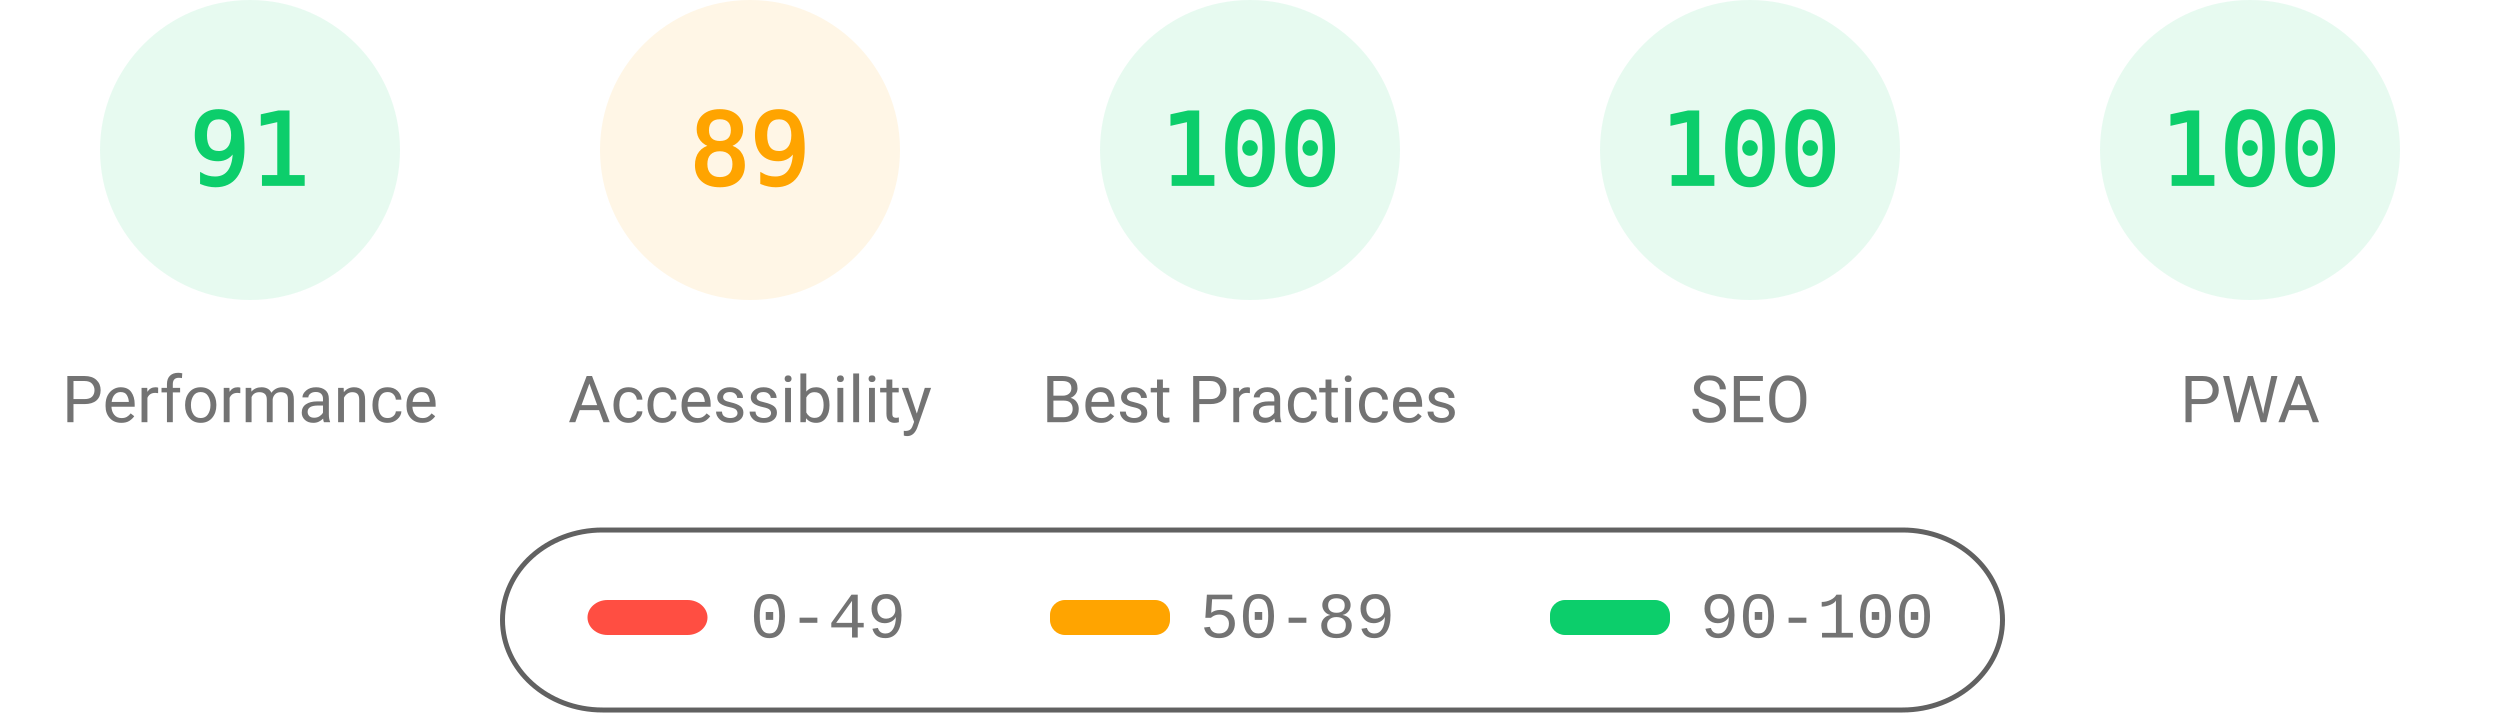
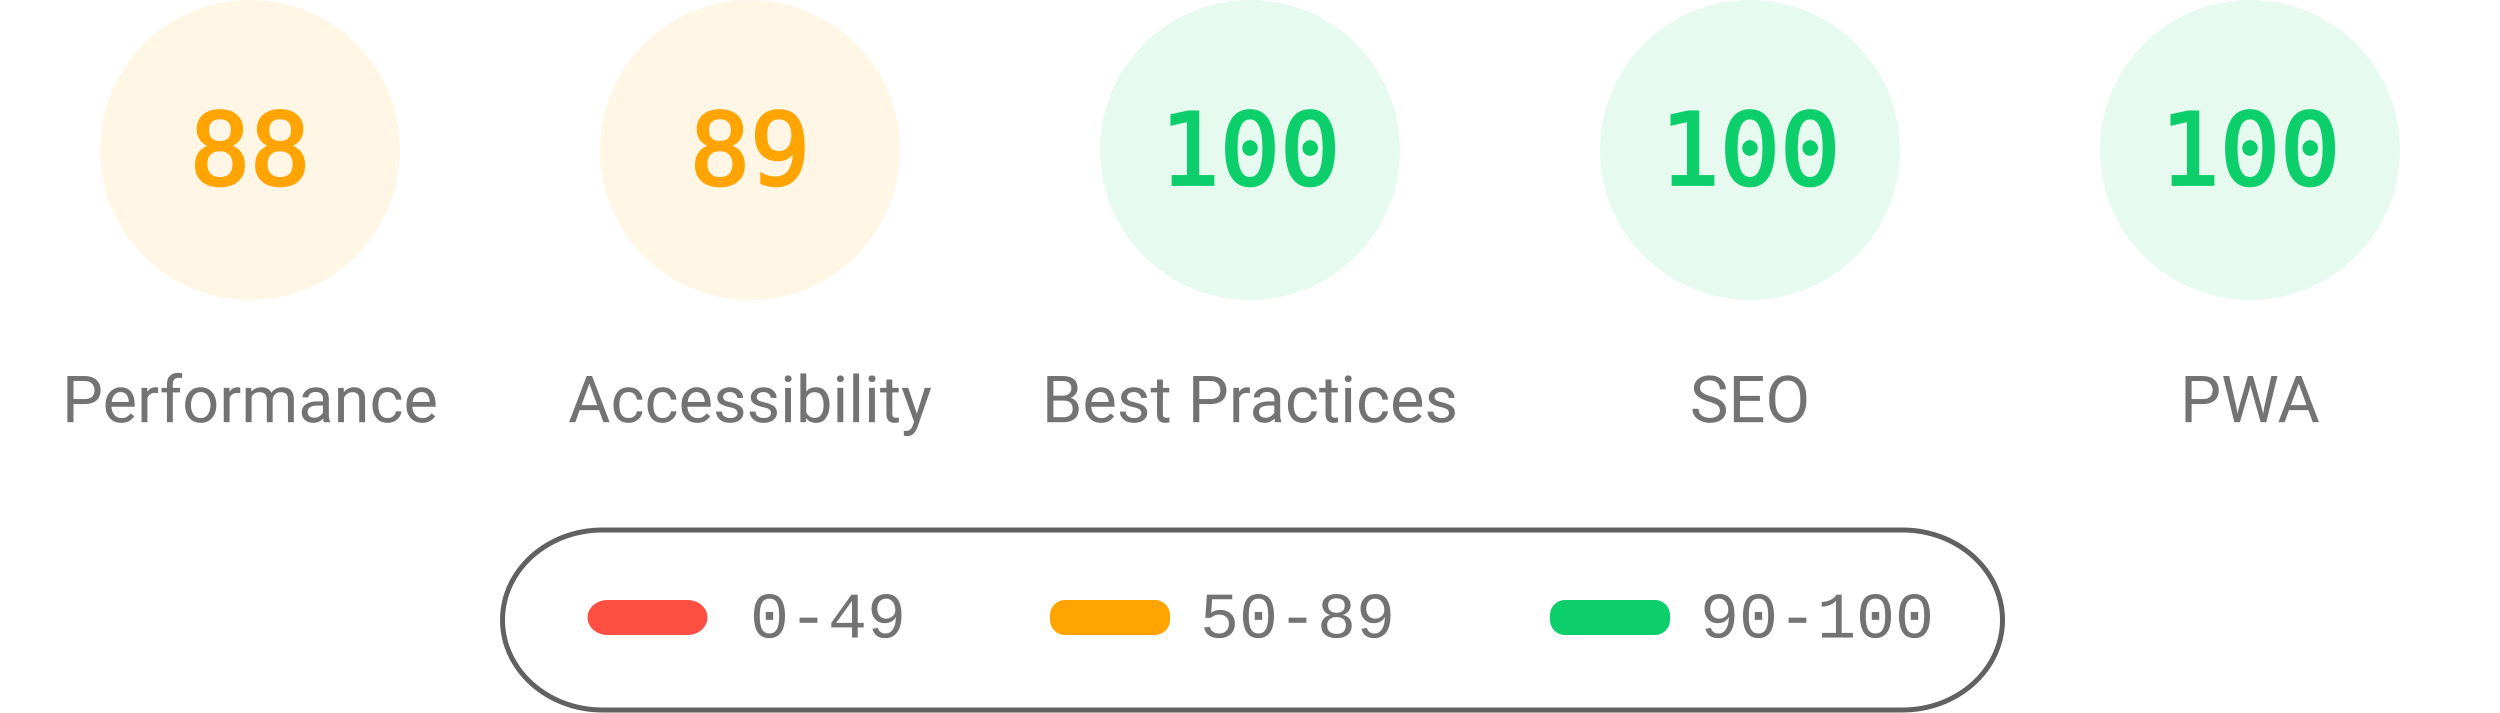
<svg xmlns="http://www.w3.org/2000/svg" fill="none" width="1000" height="285">
  <style>.gauge-base{opacity:.1}.gauge-arc{fill:none;animation-delay:250ms;stroke-linecap:round;transform:rotate(-90deg);transform-origin:100px 60px;animation:load-gauge 1s ease forwards}.guage-text{font-size:40px;font-family:monospace;text-align:center}.guage-red{color:#ff4e42;fill:#ff4e42;stroke:#ff4e42}.guage-orange{color:#ffa400;fill:#ffa400;stroke:#ffa400}.guage-green{color:#0cce6b;fill:#0cce6b;stroke:#0cce6b}.guage-undefined{color:#5c5c5c;fill:#5c5c5c;stroke:#5c5c5c}.guage-title{color:#737373;fill:#737373;stroke:none;font-size:26px;line-height:26px;font-family:Roboto,Halvetica,Arial,sans-serif}@keyframes load-gauge{from{stroke-dasharray:0 352.858}}</style>
-   <svg class="guage-div guage-perf guage-green" viewBox="0 0 200 200" width="200" height="200">
+   <svg class="guage-div guage-perf guage-orange" viewBox="0 0 200 200" width="200" height="200">
    <circle class="gauge-base" r="56" cx="100" cy="60" stroke-width="8" />
-     <circle class="gauge-arc guage-arc-1" r="56" cx="100" cy="60" stroke-width="8" style="stroke-dasharray:320.191,351.858" />
-     <text class="guage-text" x="100" y="60" alignment-baseline="central" dominant-baseline="central" text-anchor="middle">91</text>
+     <circle class="gauge-arc guage-arc-1" r="56" cx="100" cy="60" stroke-width="8" style="stroke-dasharray:309.635,351.858" />
+     <text class="guage-text" x="100" y="60" alignment-baseline="central" dominant-baseline="central" text-anchor="middle">88</text>
    <text class="guage-title" x="100" y="160" alignment-baseline="central" dominant-baseline="central" text-anchor="middle">Performance</text>
  </svg>
  <svg class="guage-div guage-acc guage-orange" viewBox="0 0 200 200" width="200" height="200" x="200">
    <circle class="gauge-base" r="56" cx="100" cy="60" stroke-width="8" />
    <circle class="gauge-arc guage-arc-2" r="56" cx="100" cy="60" stroke-width="8" style="stroke-dasharray:313.154,351.858" />
    <text class="guage-text" x="100" y="60" alignment-baseline="central" dominant-baseline="central" text-anchor="middle">89</text>
    <text class="guage-title" x="100" y="160" alignment-baseline="central" dominant-baseline="central" text-anchor="middle">Accessibility</text>
  </svg>
  <svg class="guage-div guage-best guage-green" viewBox="0 0 200 200" width="200" height="200" x="400">
    <circle class="gauge-base" r="56" cx="100" cy="60" stroke-width="8" />
    <circle class="gauge-arc guage-arc-3" r="56" cx="100" cy="60" stroke-width="8" style="stroke-dasharray:351.858,351.858" />
    <text class="guage-text" x="100" y="60" alignment-baseline="central" dominant-baseline="central" text-anchor="middle">100</text>
    <text class="guage-title" x="100" y="160" alignment-baseline="central" dominant-baseline="central" text-anchor="middle">Best Practices</text>
  </svg>
  <svg class="guage-div guage-seo guage-green" viewBox="0 0 200 200" width="200" height="200" x="600">
    <circle class="gauge-base" r="56" cx="100" cy="60" stroke-width="8" />
    <circle class="gauge-arc guage-arc-4" r="56" cx="100" cy="60" stroke-width="8" style="stroke-dasharray:351.858,351.858" />
    <text class="guage-text" x="100" y="60" alignment-baseline="central" dominant-baseline="central" text-anchor="middle">100</text>
    <text class="guage-title" x="100" y="160" alignment-baseline="central" dominant-baseline="central" text-anchor="middle">SEO</text>
  </svg>
  <svg class="guage-div guage-pwa guage-green" viewBox="0 0 200 200" width="200" height="200" x="800">
    <circle class="gauge-base" r="56" cx="100" cy="60" stroke-width="8" />
    <circle class="gauge-arc guage-arc-4" r="56" cx="100" cy="60" stroke-width="8" style="stroke-dasharray:351.858,351.858" />
    <text class="guage-text" x="100" y="60" alignment-baseline="central" dominant-baseline="central" text-anchor="middle">100</text>
    <text class="guage-title" x="100" y="160" alignment-baseline="central" dominant-baseline="central" text-anchor="middle">PWA</text>
  </svg>
  <svg width="604" height="76" x="200" y="210">
    <path fill="none" id="canvas_background" d="M-1-1h604v80H-1z" />
    <rect fill-opacity="0" stroke="#616161" stroke-width="2" rx="40" id="svg_2" height="72" width="600" y="2" x="1" fill="#000" />
    <rect stroke="#000" rx="8" id="svg_3" height="14" width="48" y="30" x="35" stroke-opacity="null" stroke-width="0" fill="#ff4e42" />
    <rect stroke="#000" rx="6" id="svg_4" height="14" width="48" y="30" x="220" stroke-opacity="null" stroke-width="0" fill="#ffa400" />
    <rect stroke="#000" rx="6" id="svg_5" height="14" width="48" y="30" x="420" stroke-opacity="null" stroke-width="0" fill="#0cce6b" />
    <text xml:space="preserve" text-anchor="start" font-family="'Courier New', Courier, monospace" font-size="26" id="svg_6" y="45" x="100" stroke-opacity="null" stroke-width="0" stroke="#000" fill="#737373">0-49</text>
    <text xml:space="preserve" text-anchor="start" font-family="'Courier New', Courier, monospace" font-size="26" id="svg_7" y="45" x="280" stroke-opacity="null" stroke-width="0" stroke="#000" fill="#737373">50-89</text>
    <text xml:space="preserve" text-anchor="start" font-family="'Courier New', Courier, monospace" font-size="26" id="svg_8" y="45" x="480" stroke-opacity="null" stroke-width="0" stroke="#000" fill="#737373">90-100</text>
  </svg>
</svg>
